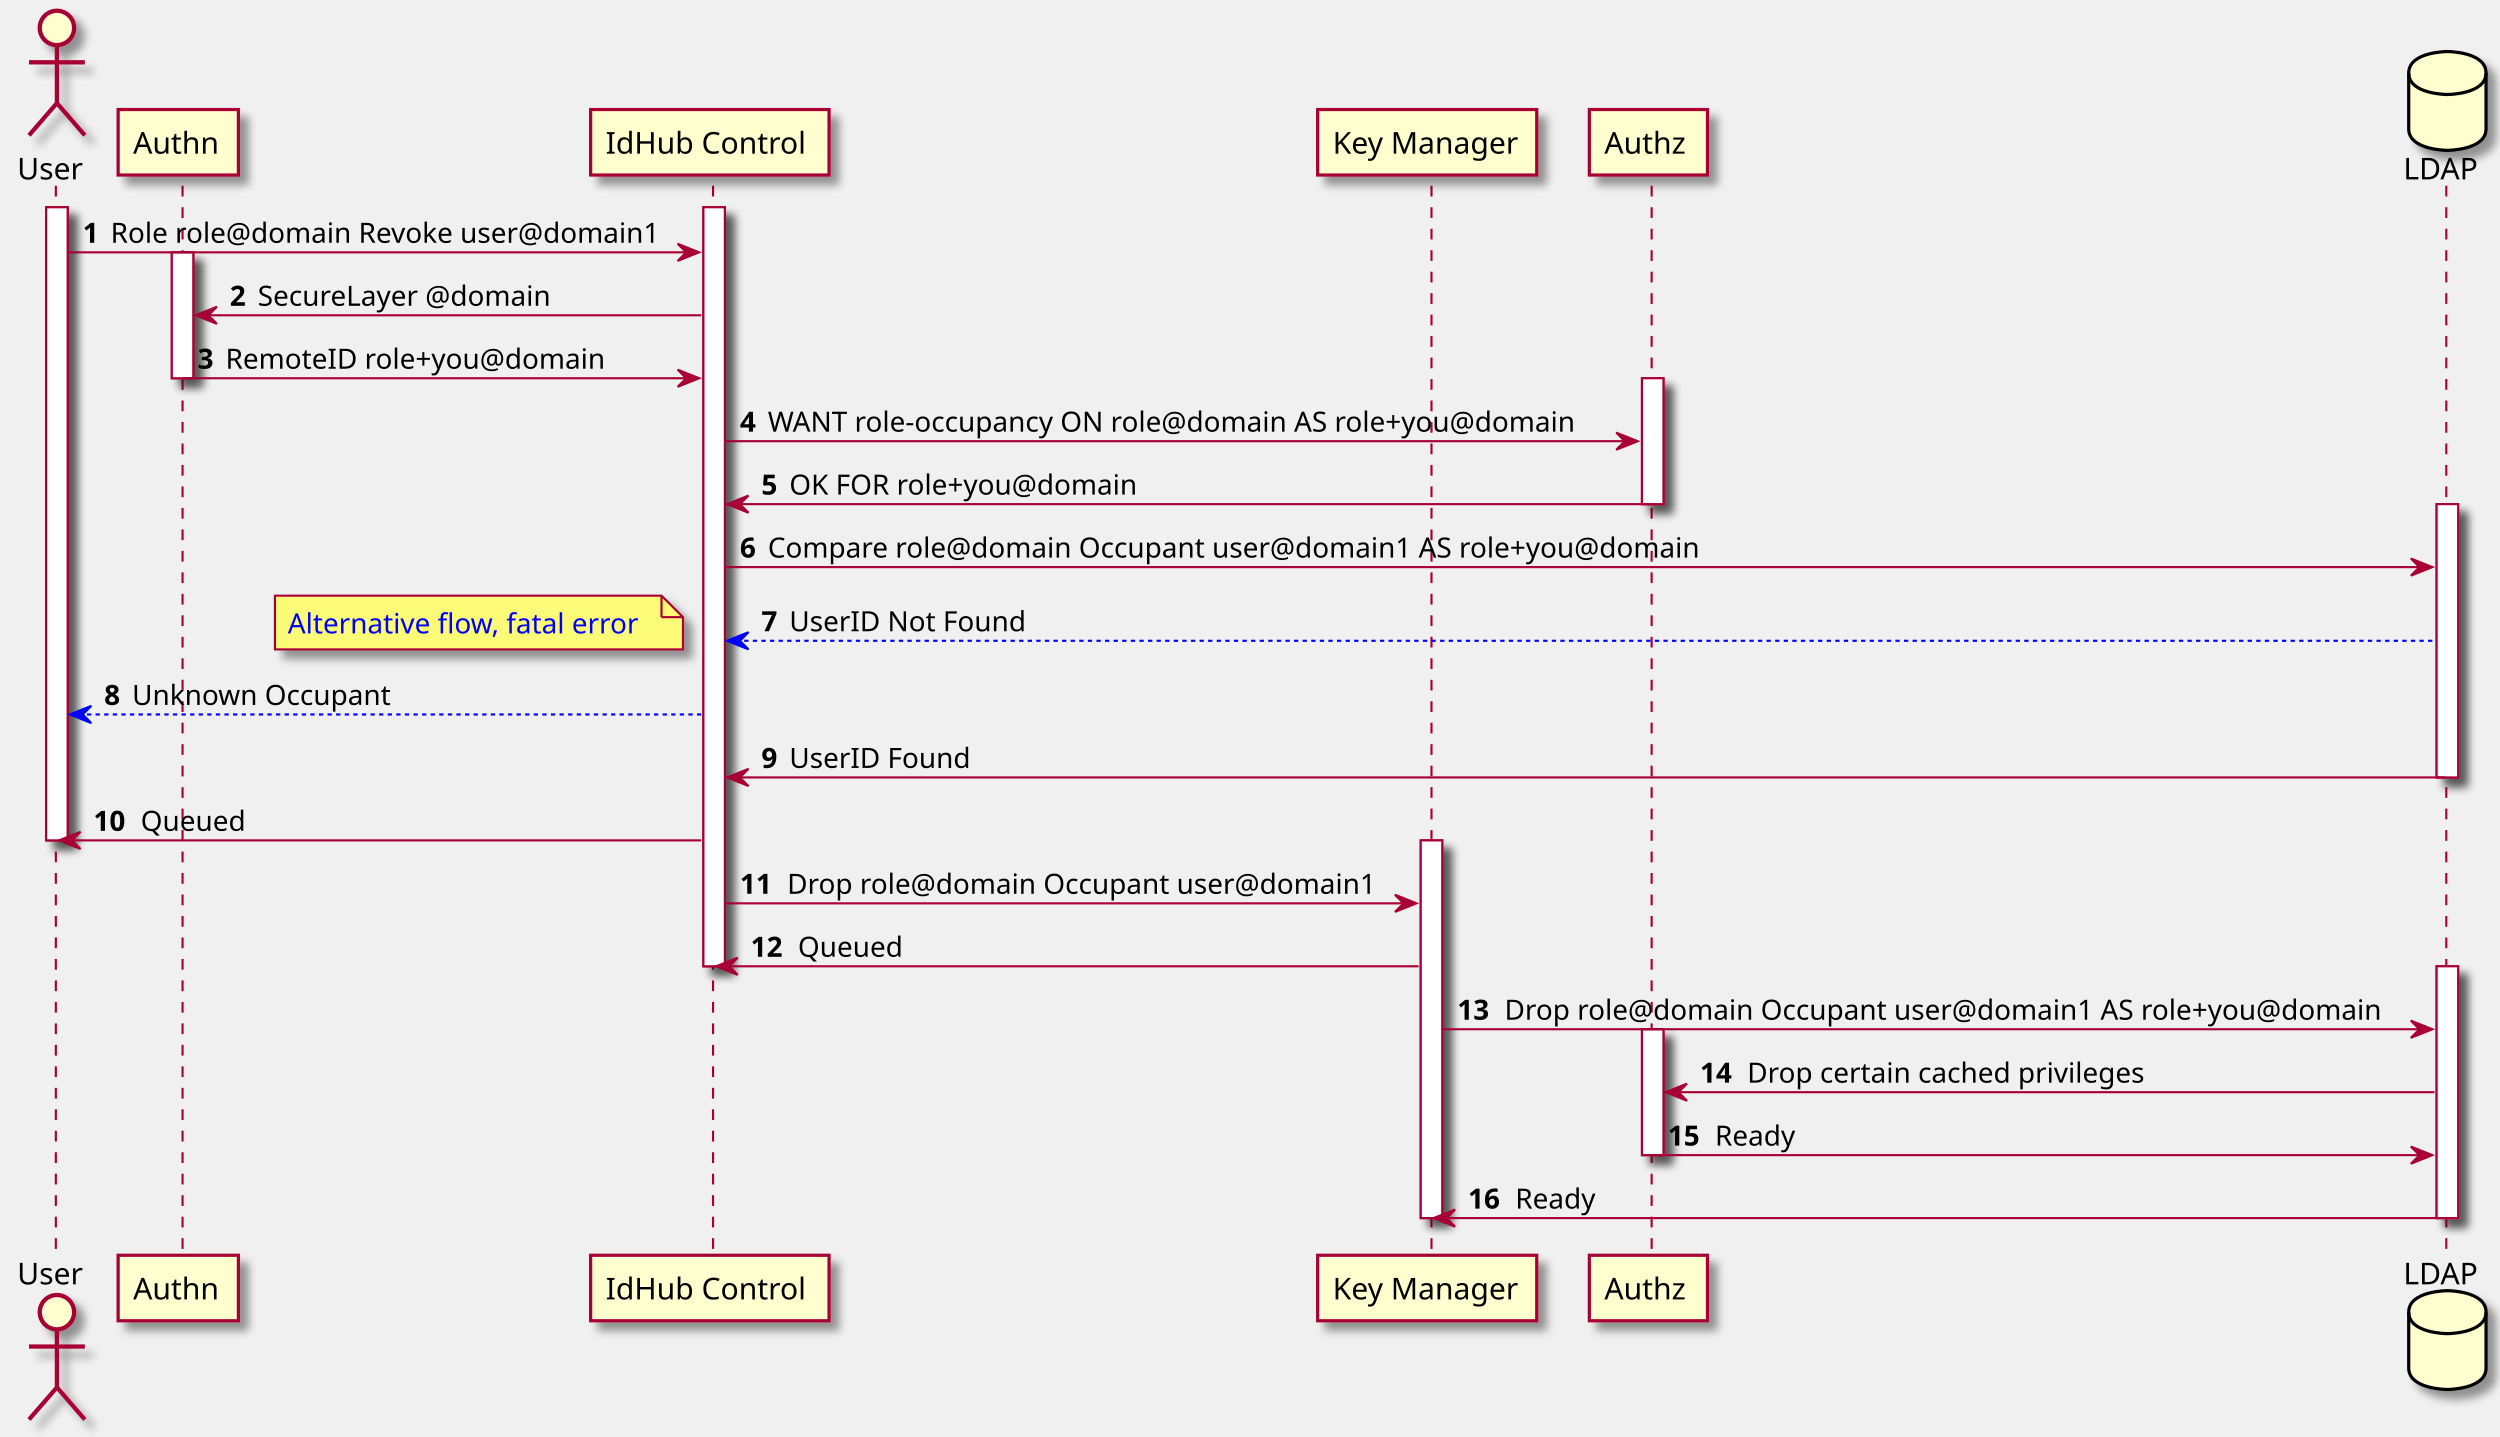
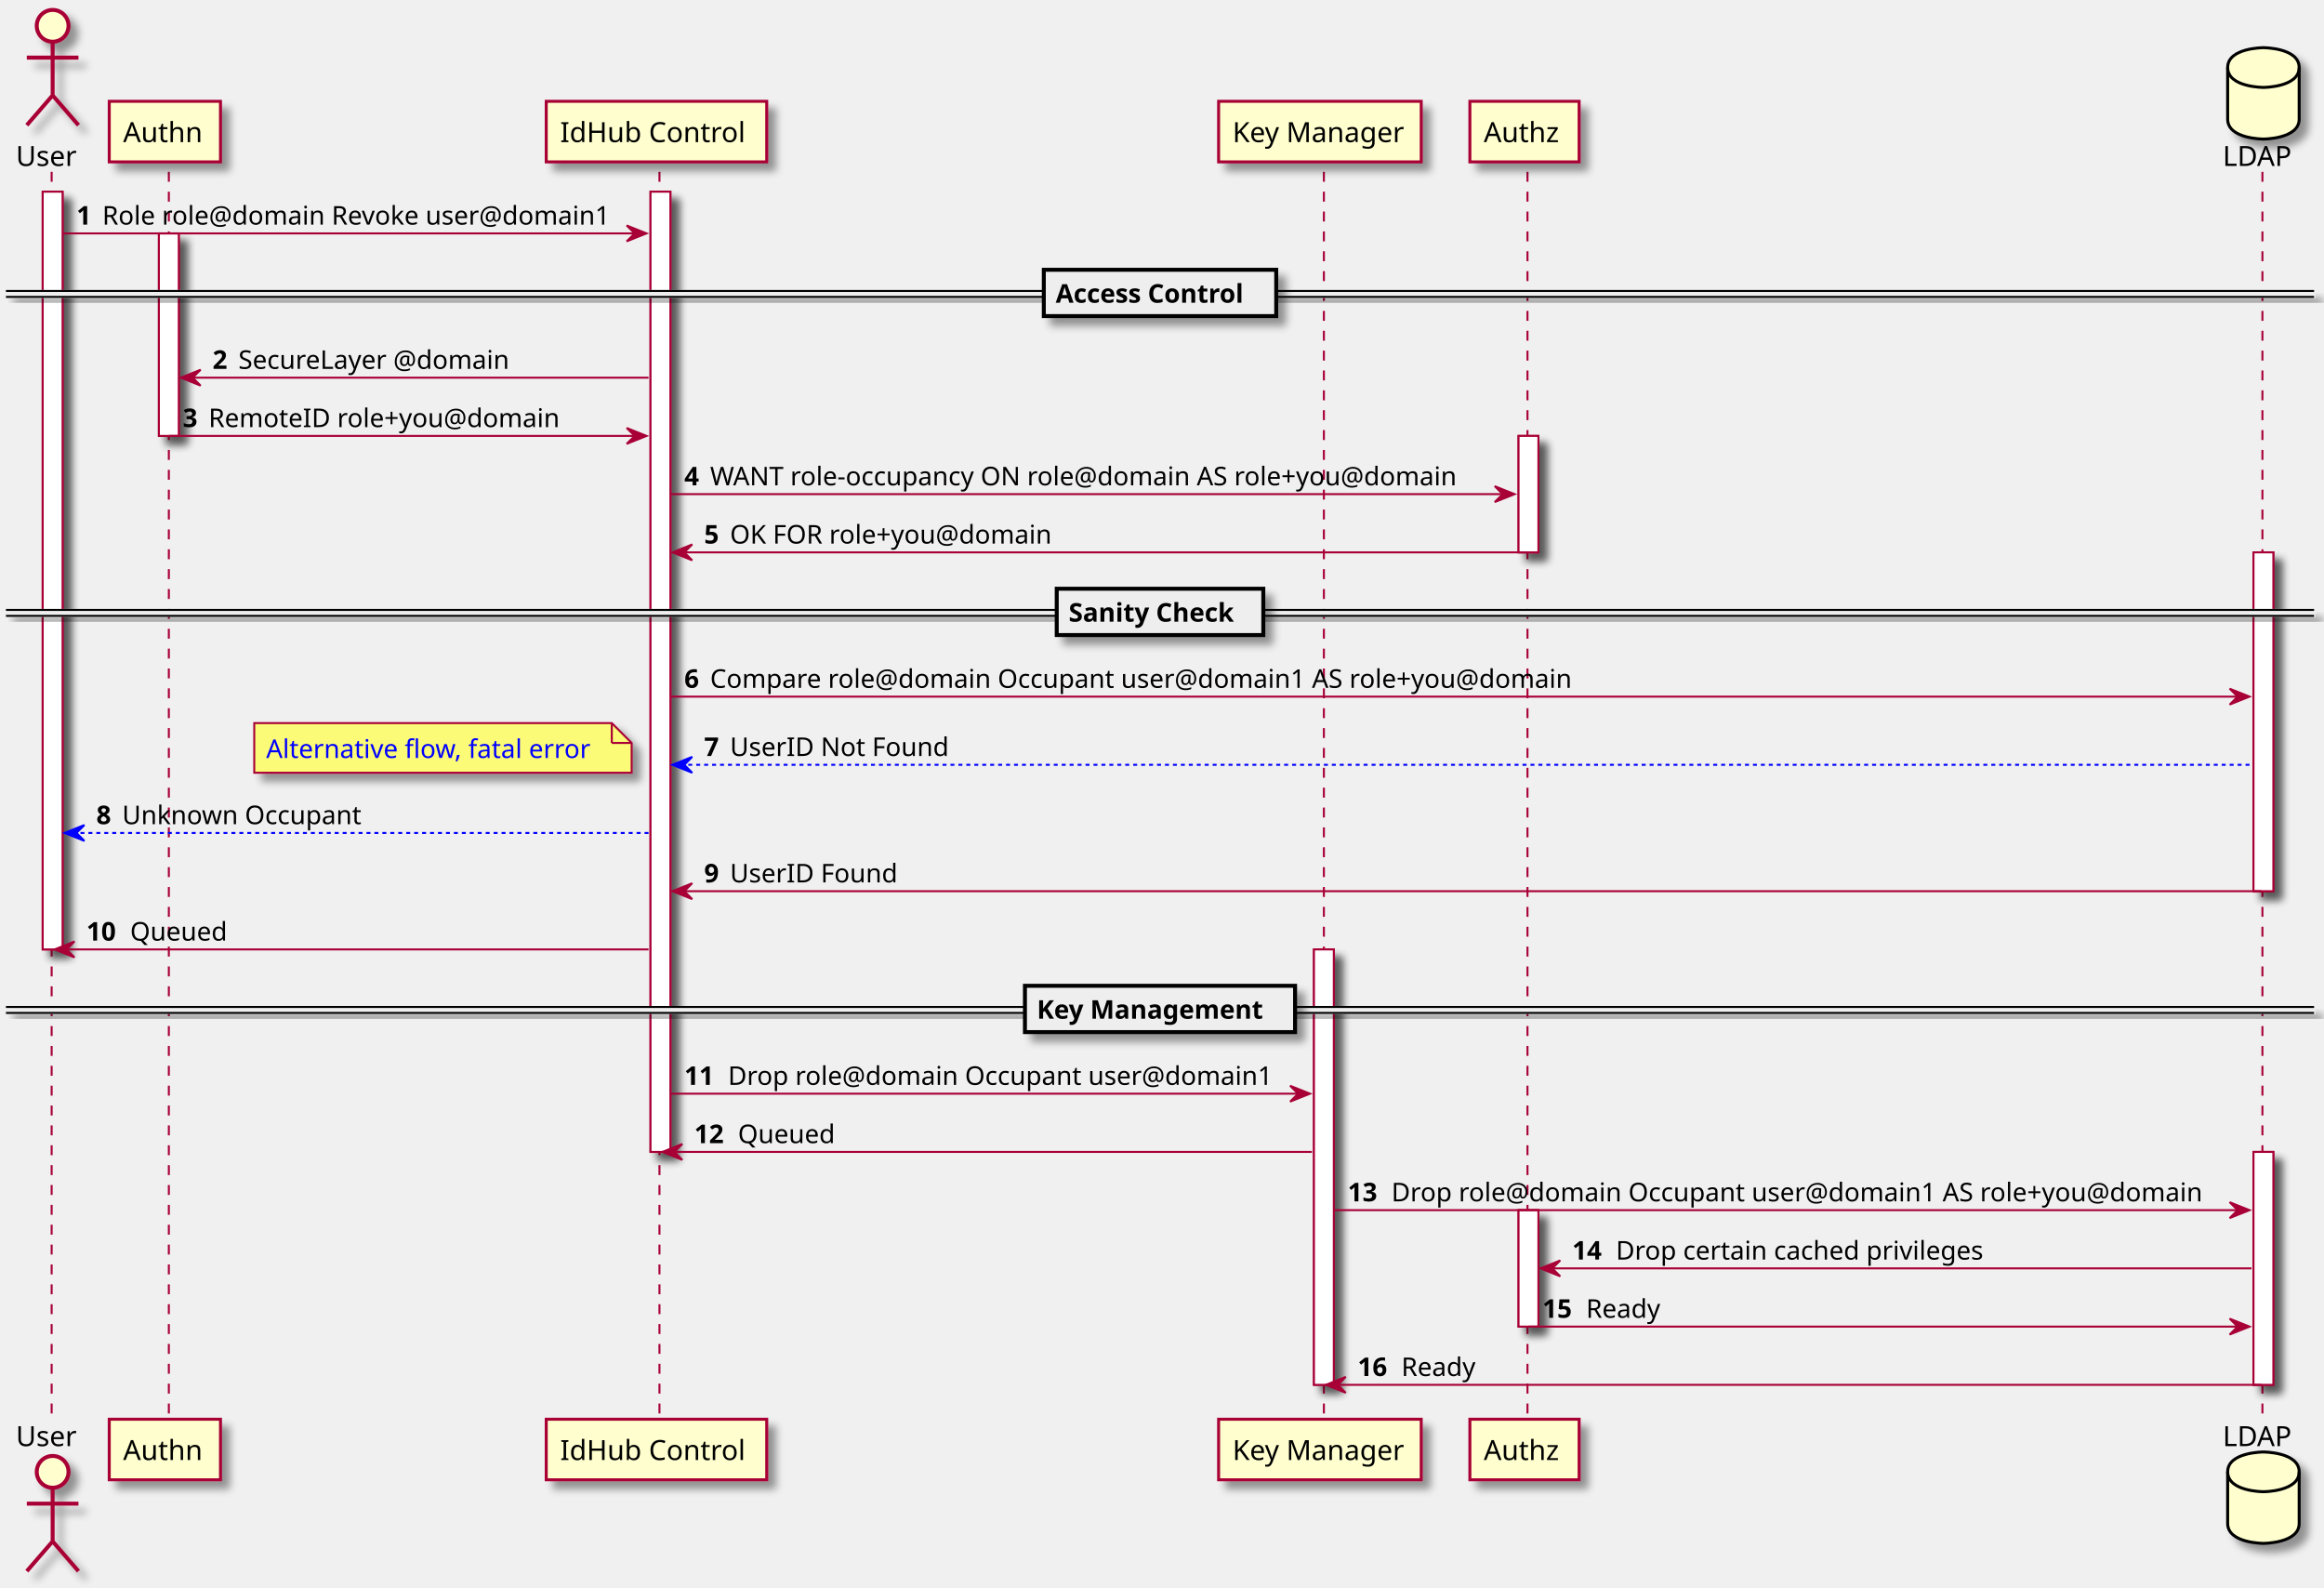
- <svg xmlns="http://www.w3.org/2000/svg" contentScriptType="application/ecmascript" contentStyleType="text/css" height="669px" preserveAspectRatio="none" style="width:1164px;height:669px;" version="1.1" viewBox="0 0 1164 669" width="1164px" zoomAndPan="magnify">
+ <svg xmlns="http://www.w3.org/2000/svg" contentScriptType="application/ecmascript" contentStyleType="text/css" height="799px" preserveAspectRatio="none" style="width:1170px;height:799px;" version="1.1" viewBox="0 0 1170 799" width="1170px" zoomAndPan="magnify">
  <defs>
-     <filter height="300%" id="f2dtdss" width="300%" x="-1" y="-1">
+     <filter height="300%" id="fuh5gn6" width="300%" x="-1" y="-1">
      <feGaussianBlur result="blurOut" stdDeviation="2.0" />
      <feColorMatrix in="blurOut" result="blurOut2" type="matrix" values="0 0 0 0 0 0 0 0 0 0 0 0 0 0 0 0 0 0 .4 0" />
      <feOffset dx="4.0" dy="4.0" in="blurOut2" result="blurOut3" />
      <feBlend in="SourceGraphic" in2="blurOut3" mode="normal" />
    </filter>
  </defs>
  <g>
-     <rect fill="#FFFFFF" filter="url(#f2dtdss)" height="294.795" style="stroke: #A80036; stroke-width: 1.0;" width="10" x="21.5" y="96.488" />
-     <rect fill="#FFFFFF" filter="url(#f2dtdss)" height="58.621" style="stroke: #A80036; stroke-width: 1.0;" width="10" x="80" y="117.488" />
-     <rect fill="#FFFFFF" filter="url(#f2dtdss)" height="353.416" style="stroke: #A80036; stroke-width: 1.0;" width="10" x="327.5" y="96.488" />
-     <rect fill="#FFFFFF" filter="url(#f2dtdss)" height="175.863" style="stroke: #A80036; stroke-width: 1.0;" width="10" x="661.5" y="391.283" />
-     <rect fill="#FFFFFF" filter="url(#f2dtdss)" height="58.621" style="stroke: #A80036; stroke-width: 1.0;" width="10" x="764.5" y="176.109" />
-     <rect fill="#FFFFFF" filter="url(#f2dtdss)" height="58.621" style="stroke: #A80036; stroke-width: 1.0;" width="10" x="764.5" y="479.215" />
-     <rect fill="#FFFFFF" filter="url(#f2dtdss)" height="127.242" style="stroke: #A80036; stroke-width: 1.0;" width="10" x="1134.5" y="234.731" />
-     <rect fill="#FFFFFF" filter="url(#f2dtdss)" height="117.242" style="stroke: #A80036; stroke-width: 1.0;" width="10" x="1134.5" y="449.904" />
-     <line style="stroke: #A80036; stroke-width: 1.0; stroke-dasharray: 5.0,5.0;" x1="26" x2="26" y1="86.488" y2="585.457" />
-     <line style="stroke: #A80036; stroke-width: 1.0; stroke-dasharray: 5.0,5.0;" x1="85" x2="85" y1="86.488" y2="585.457" />
-     <line style="stroke: #A80036; stroke-width: 1.0; stroke-dasharray: 5.0,5.0;" x1="332" x2="332" y1="86.488" y2="585.457" />
-     <line style="stroke: #A80036; stroke-width: 1.0; stroke-dasharray: 5.0,5.0;" x1="666.5" x2="666.5" y1="86.488" y2="585.457" />
-     <line style="stroke: #A80036; stroke-width: 1.0; stroke-dasharray: 5.0,5.0;" x1="769" x2="769" y1="86.488" y2="585.457" />
-     <line style="stroke: #A80036; stroke-width: 1.0; stroke-dasharray: 5.0,5.0;" x1="1139" x2="1139" y1="86.488" y2="585.457" />
+     <rect fill="#FFFFFF" filter="url(#fuh5gn6)" height="381.416" style="stroke: #A80036; stroke-width: 1.0;" width="10" x="21.5" y="96.488" />
+     <rect fill="#FFFFFF" filter="url(#fuh5gn6)" height="101.932" style="stroke: #A80036; stroke-width: 1.0;" width="10" x="80" y="117.488" />
+     <rect fill="#FFFFFF" filter="url(#fuh5gn6)" height="483.348" style="stroke: #A80036; stroke-width: 1.0;" width="10" x="327.5" y="96.488" />
+     <rect fill="#FFFFFF" filter="url(#fuh5gn6)" height="219.174" style="stroke: #A80036; stroke-width: 1.0;" width="10" x="661.5" y="477.904" />
+     <rect fill="#FFFFFF" filter="url(#fuh5gn6)" height="58.621" style="stroke: #A80036; stroke-width: 1.0;" width="10" x="764.5" y="219.42" />
+     <rect fill="#FFFFFF" filter="url(#fuh5gn6)" height="58.621" style="stroke: #A80036; stroke-width: 1.0;" width="10" x="764.5" y="609.146" />
+     <rect fill="#FFFFFF" filter="url(#fuh5gn6)" height="170.553" style="stroke: #A80036; stroke-width: 1.0;" width="10" x="1134.5" y="278.041" />
+     <rect fill="#FFFFFF" filter="url(#fuh5gn6)" height="117.242" style="stroke: #A80036; stroke-width: 1.0;" width="10" x="1134.5" y="579.836" />
+     <line style="stroke: #A80036; stroke-width: 1.0; stroke-dasharray: 5.0,5.0;" x1="26" x2="26" y1="86.488" y2="715.389" />
+     <line style="stroke: #A80036; stroke-width: 1.0; stroke-dasharray: 5.0,5.0;" x1="85" x2="85" y1="86.488" y2="715.389" />
+     <line style="stroke: #A80036; stroke-width: 1.0; stroke-dasharray: 5.0,5.0;" x1="332" x2="332" y1="86.488" y2="715.389" />
+     <line style="stroke: #A80036; stroke-width: 1.0; stroke-dasharray: 5.0,5.0;" x1="666.5" x2="666.5" y1="86.488" y2="715.389" />
+     <line style="stroke: #A80036; stroke-width: 1.0; stroke-dasharray: 5.0,5.0;" x1="769" x2="769" y1="86.488" y2="715.389" />
+     <line style="stroke: #A80036; stroke-width: 1.0; stroke-dasharray: 5.0,5.0;" x1="1139" x2="1139" y1="86.488" y2="715.389" />
    <text fill="#000000" font-family="sans-serif" font-size="14" lengthAdjust="spacingAndGlyphs" textLength="31" x="8" y="83.535">User</text>
-     <ellipse cx="26.5" cy="13" fill="#FEFECE" filter="url(#f2dtdss)" rx="8" ry="8" style="stroke: #A80036; stroke-width: 2.0;" />
-     <path d="M26.5,21 L26.5,48 M13.5,29 L39.5,29 M26.5,48 L13.5,63 M26.5,48 L39.5,63 " fill="#FEFECE" filter="url(#f2dtdss)" style="stroke: #A80036; stroke-width: 2.0;" />
-     <text fill="#000000" font-family="sans-serif" font-size="14" lengthAdjust="spacingAndGlyphs" textLength="31" x="8" y="597.992">User</text>
-     <ellipse cx="26.5" cy="610.945" fill="#FEFECE" filter="url(#f2dtdss)" rx="8" ry="8" style="stroke: #A80036; stroke-width: 2.0;" />
-     <path d="M26.5,618.945 L26.5,645.945 M13.5,626.945 L39.5,626.945 M26.5,645.945 L13.5,660.945 M26.5,645.945 L39.5,660.945 " fill="#FEFECE" filter="url(#f2dtdss)" style="stroke: #A80036; stroke-width: 2.0;" />
-     <rect fill="#FEFECE" filter="url(#f2dtdss)" height="30.488" style="stroke: #A80036; stroke-width: 1.5;" width="56" x="55" y="51" />
+     <ellipse cx="26.5" cy="13" fill="#FEFECE" filter="url(#fuh5gn6)" rx="8" ry="8" style="stroke: #A80036; stroke-width: 2.0;" />
+     <path d="M26.5,21 L26.5,48 M13.5,29 L39.5,29 M26.5,48 L13.5,63 M26.5,48 L39.5,63 " fill="#FEFECE" filter="url(#fuh5gn6)" style="stroke: #A80036; stroke-width: 2.0;" />
+     <text fill="#000000" font-family="sans-serif" font-size="14" lengthAdjust="spacingAndGlyphs" textLength="31" x="8" y="727.924">User</text>
+     <ellipse cx="26.5" cy="740.877" fill="#FEFECE" filter="url(#fuh5gn6)" rx="8" ry="8" style="stroke: #A80036; stroke-width: 2.0;" />
+     <path d="M26.5,748.877 L26.5,775.877 M13.5,756.877 L39.5,756.877 M26.5,775.877 L13.5,790.877 M26.5,775.877 L39.5,790.877 " fill="#FEFECE" filter="url(#fuh5gn6)" style="stroke: #A80036; stroke-width: 2.0;" />
+     <rect fill="#FEFECE" filter="url(#fuh5gn6)" height="30.488" style="stroke: #A80036; stroke-width: 1.5;" width="56" x="55" y="51" />
    <text fill="#000000" font-family="sans-serif" font-size="14" lengthAdjust="spacingAndGlyphs" textLength="42" x="62" y="71.535">Authn</text>
-     <rect fill="#FEFECE" filter="url(#f2dtdss)" height="30.488" style="stroke: #A80036; stroke-width: 1.5;" width="56" x="55" y="584.457" />
-     <text fill="#000000" font-family="sans-serif" font-size="14" lengthAdjust="spacingAndGlyphs" textLength="42" x="62" y="604.992">Authn</text>
-     <rect fill="#FEFECE" filter="url(#f2dtdss)" height="30.488" style="stroke: #A80036; stroke-width: 1.5;" width="111" x="275" y="51" />
+     <rect fill="#FEFECE" filter="url(#fuh5gn6)" height="30.488" style="stroke: #A80036; stroke-width: 1.5;" width="56" x="55" y="714.389" />
+     <text fill="#000000" font-family="sans-serif" font-size="14" lengthAdjust="spacingAndGlyphs" textLength="42" x="62" y="734.924">Authn</text>
+     <rect fill="#FEFECE" filter="url(#fuh5gn6)" height="30.488" style="stroke: #A80036; stroke-width: 1.5;" width="111" x="275" y="51" />
    <text fill="#000000" font-family="sans-serif" font-size="14" lengthAdjust="spacingAndGlyphs" textLength="97" x="282" y="71.535">IdHub Control</text>
-     <rect fill="#FEFECE" filter="url(#f2dtdss)" height="30.488" style="stroke: #A80036; stroke-width: 1.5;" width="111" x="275" y="584.457" />
-     <text fill="#000000" font-family="sans-serif" font-size="14" lengthAdjust="spacingAndGlyphs" textLength="97" x="282" y="604.992">IdHub Control</text>
-     <rect fill="#FEFECE" filter="url(#f2dtdss)" height="30.488" style="stroke: #A80036; stroke-width: 1.5;" width="102" x="613.5" y="51" />
+     <rect fill="#FEFECE" filter="url(#fuh5gn6)" height="30.488" style="stroke: #A80036; stroke-width: 1.5;" width="111" x="275" y="714.389" />
+     <text fill="#000000" font-family="sans-serif" font-size="14" lengthAdjust="spacingAndGlyphs" textLength="97" x="282" y="734.924">IdHub Control</text>
+     <rect fill="#FEFECE" filter="url(#fuh5gn6)" height="30.488" style="stroke: #A80036; stroke-width: 1.5;" width="102" x="613.5" y="51" />
    <text fill="#000000" font-family="sans-serif" font-size="14" lengthAdjust="spacingAndGlyphs" textLength="88" x="620.5" y="71.535">Key Manager</text>
-     <rect fill="#FEFECE" filter="url(#f2dtdss)" height="30.488" style="stroke: #A80036; stroke-width: 1.5;" width="102" x="613.5" y="584.457" />
-     <text fill="#000000" font-family="sans-serif" font-size="14" lengthAdjust="spacingAndGlyphs" textLength="88" x="620.5" y="604.992">Key Manager</text>
-     <rect fill="#FEFECE" filter="url(#f2dtdss)" height="30.488" style="stroke: #A80036; stroke-width: 1.5;" width="55" x="740" y="51" />
+     <rect fill="#FEFECE" filter="url(#fuh5gn6)" height="30.488" style="stroke: #A80036; stroke-width: 1.5;" width="102" x="613.5" y="714.389" />
+     <text fill="#000000" font-family="sans-serif" font-size="14" lengthAdjust="spacingAndGlyphs" textLength="88" x="620.5" y="734.924">Key Manager</text>
+     <rect fill="#FEFECE" filter="url(#fuh5gn6)" height="30.488" style="stroke: #A80036; stroke-width: 1.5;" width="55" x="740" y="51" />
    <text fill="#000000" font-family="sans-serif" font-size="14" lengthAdjust="spacingAndGlyphs" textLength="41" x="747" y="71.535">Authz</text>
-     <rect fill="#FEFECE" filter="url(#f2dtdss)" height="30.488" style="stroke: #A80036; stroke-width: 1.5;" width="55" x="740" y="584.457" />
-     <text fill="#000000" font-family="sans-serif" font-size="14" lengthAdjust="spacingAndGlyphs" textLength="41" x="747" y="604.992">Authz</text>
+     <rect fill="#FEFECE" filter="url(#fuh5gn6)" height="30.488" style="stroke: #A80036; stroke-width: 1.5;" width="55" x="740" y="714.389" />
+     <text fill="#000000" font-family="sans-serif" font-size="14" lengthAdjust="spacingAndGlyphs" textLength="41" x="747" y="734.924">Authz</text>
    <text fill="#000000" font-family="sans-serif" font-size="14" lengthAdjust="spacingAndGlyphs" textLength="35" x="1119" y="83.535">LDAP</text>
-     <path d="M1121.5,34 C1121.5,24 1139.5,24 1139.5,24 C1139.5,24 1157.5,24 1157.5,34 L1157.5,60 C1157.5,70 1139.5,70 1139.5,70 C1139.5,70 1121.5,70 1121.5,60 L1121.5,34 " fill="#FEFECE" filter="url(#f2dtdss)" style="stroke: #000000; stroke-width: 1.5;" />
+     <path d="M1121.5,34 C1121.5,24 1139.5,24 1139.5,24 C1139.5,24 1157.5,24 1157.5,34 L1157.5,60 C1157.5,70 1139.5,70 1139.5,70 C1139.5,70 1121.5,70 1121.5,60 L1121.5,34 " fill="#FEFECE" filter="url(#fuh5gn6)" style="stroke: #000000; stroke-width: 1.5;" />
    <path d="M1121.5,34 C1121.5,44 1139.5,44 1139.5,44 C1139.5,44 1157.5,44 1157.5,34 " fill="none" style="stroke: #000000; stroke-width: 1.5;" />
-     <text fill="#000000" font-family="sans-serif" font-size="14" lengthAdjust="spacingAndGlyphs" textLength="35" x="1119" y="597.992">LDAP</text>
-     <path d="M1121.5,610.945 C1121.5,600.945 1139.5,600.945 1139.5,600.945 C1139.5,600.945 1157.5,600.945 1157.5,610.945 L1157.5,636.945 C1157.5,646.945 1139.5,646.945 1139.5,646.945 C1139.5,646.945 1121.5,646.945 1121.5,636.945 L1121.5,610.945 " fill="#FEFECE" filter="url(#f2dtdss)" style="stroke: #000000; stroke-width: 1.5;" />
-     <path d="M1121.5,610.945 C1121.5,620.945 1139.5,620.945 1139.5,620.945 C1139.5,620.945 1157.5,620.945 1157.5,610.945 " fill="none" style="stroke: #000000; stroke-width: 1.5;" />
-     <rect fill="#FFFFFF" filter="url(#f2dtdss)" height="294.795" style="stroke: #A80036; stroke-width: 1.0;" width="10" x="21.5" y="96.488" />
-     <rect fill="#FFFFFF" filter="url(#f2dtdss)" height="58.621" style="stroke: #A80036; stroke-width: 1.0;" width="10" x="80" y="117.488" />
-     <rect fill="#FFFFFF" filter="url(#f2dtdss)" height="353.416" style="stroke: #A80036; stroke-width: 1.0;" width="10" x="327.5" y="96.488" />
-     <rect fill="#FFFFFF" filter="url(#f2dtdss)" height="175.863" style="stroke: #A80036; stroke-width: 1.0;" width="10" x="661.5" y="391.283" />
-     <rect fill="#FFFFFF" filter="url(#f2dtdss)" height="58.621" style="stroke: #A80036; stroke-width: 1.0;" width="10" x="764.5" y="176.109" />
-     <rect fill="#FFFFFF" filter="url(#f2dtdss)" height="58.621" style="stroke: #A80036; stroke-width: 1.0;" width="10" x="764.5" y="479.215" />
-     <rect fill="#FFFFFF" filter="url(#f2dtdss)" height="127.242" style="stroke: #A80036; stroke-width: 1.0;" width="10" x="1134.5" y="234.731" />
-     <rect fill="#FFFFFF" filter="url(#f2dtdss)" height="117.242" style="stroke: #A80036; stroke-width: 1.0;" width="10" x="1134.5" y="449.904" />
+     <text fill="#000000" font-family="sans-serif" font-size="14" lengthAdjust="spacingAndGlyphs" textLength="35" x="1119" y="727.924">LDAP</text>
+     <path d="M1121.5,740.877 C1121.5,730.877 1139.5,730.877 1139.5,730.877 C1139.5,730.877 1157.5,730.877 1157.5,740.877 L1157.5,766.877 C1157.5,776.877 1139.5,776.877 1139.5,776.877 C1139.5,776.877 1121.5,776.877 1121.5,766.877 L1121.5,740.877 " fill="#FEFECE" filter="url(#fuh5gn6)" style="stroke: #000000; stroke-width: 1.5;" />
+     <path d="M1121.5,740.877 C1121.5,750.877 1139.5,750.877 1139.5,750.877 C1139.5,750.877 1157.5,750.877 1157.5,740.877 " fill="none" style="stroke: #000000; stroke-width: 1.5;" />
+     <rect fill="#FFFFFF" filter="url(#fuh5gn6)" height="381.416" style="stroke: #A80036; stroke-width: 1.0;" width="10" x="21.5" y="96.488" />
+     <rect fill="#FFFFFF" filter="url(#fuh5gn6)" height="101.932" style="stroke: #A80036; stroke-width: 1.0;" width="10" x="80" y="117.488" />
+     <rect fill="#FFFFFF" filter="url(#fuh5gn6)" height="483.348" style="stroke: #A80036; stroke-width: 1.0;" width="10" x="327.5" y="96.488" />
+     <rect fill="#FFFFFF" filter="url(#fuh5gn6)" height="219.174" style="stroke: #A80036; stroke-width: 1.0;" width="10" x="661.5" y="477.904" />
+     <rect fill="#FFFFFF" filter="url(#fuh5gn6)" height="58.621" style="stroke: #A80036; stroke-width: 1.0;" width="10" x="764.5" y="219.42" />
+     <rect fill="#FFFFFF" filter="url(#fuh5gn6)" height="58.621" style="stroke: #A80036; stroke-width: 1.0;" width="10" x="764.5" y="609.146" />
+     <rect fill="#FFFFFF" filter="url(#fuh5gn6)" height="170.553" style="stroke: #A80036; stroke-width: 1.0;" width="10" x="1134.5" y="278.041" />
+     <rect fill="#FFFFFF" filter="url(#fuh5gn6)" height="117.242" style="stroke: #A80036; stroke-width: 1.0;" width="10" x="1134.5" y="579.836" />
    <polygon fill="#A80036" points="315.5,113.488,325.5,117.488,315.5,121.488,319.5,117.488" style="stroke: #A80036; stroke-width: 1.0;" />
    <line style="stroke: #A80036; stroke-width: 1.0;" x1="31.5" x2="321.5" y1="117.488" y2="117.488" />
    <text fill="#000000" font-family="sans-serif" font-size="13" font-weight="bold" lengthAdjust="spacingAndGlyphs" textLength="9" x="38.5" y="113.057">1</text>
    <text fill="#000000" font-family="sans-serif" font-size="13" lengthAdjust="spacingAndGlyphs" textLength="259" x="51.5" y="113.057">Role role@domain Revoke user@domain1</text>
-     <polygon fill="#A80036" points="101,142.799,91,146.799,101,150.799,97,146.799" style="stroke: #A80036; stroke-width: 1.0;" />
-     <line style="stroke: #A80036; stroke-width: 1.0;" x1="95" x2="326.5" y1="146.799" y2="146.799" />
-     <text fill="#000000" font-family="sans-serif" font-size="13" font-weight="bold" lengthAdjust="spacingAndGlyphs" textLength="9" x="107" y="142.367">2</text>
-     <text fill="#000000" font-family="sans-serif" font-size="13" lengthAdjust="spacingAndGlyphs" textLength="136" x="120" y="142.367">SecureLayer @domain</text>
-     <polygon fill="#A80036" points="315.5,172.109,325.5,176.109,315.5,180.109,319.5,176.109" style="stroke: #A80036; stroke-width: 1.0;" />
-     <line style="stroke: #A80036; stroke-width: 1.0;" x1="85" x2="321.5" y1="176.109" y2="176.109" />
-     <text fill="#000000" font-family="sans-serif" font-size="13" font-weight="bold" lengthAdjust="spacingAndGlyphs" textLength="9" x="92" y="171.678">3</text>
-     <text fill="#000000" font-family="sans-serif" font-size="13" lengthAdjust="spacingAndGlyphs" textLength="180" x="105" y="171.678">RemoteID role+you@domain</text>
-     <polygon fill="#A80036" points="752.5,201.42,762.5,205.42,752.5,209.42,756.5,205.42" style="stroke: #A80036; stroke-width: 1.0;" />
-     <line style="stroke: #A80036; stroke-width: 1.0;" x1="337.5" x2="758.5" y1="205.42" y2="205.42" />
-     <text fill="#000000" font-family="sans-serif" font-size="13" font-weight="bold" lengthAdjust="spacingAndGlyphs" textLength="9" x="344.5" y="200.988">4</text>
-     <text fill="#000000" font-family="sans-serif" font-size="13" lengthAdjust="spacingAndGlyphs" textLength="390" x="357.5" y="200.988">WANT role-occupancy ON role@domain AS role+you@domain</text>
-     <polygon fill="#A80036" points="348.5,230.731,338.5,234.731,348.5,238.731,344.5,234.731" style="stroke: #A80036; stroke-width: 1.0;" />
-     <line style="stroke: #A80036; stroke-width: 1.0;" x1="342.5" x2="768.5" y1="234.731" y2="234.731" />
-     <text fill="#000000" font-family="sans-serif" font-size="13" font-weight="bold" lengthAdjust="spacingAndGlyphs" textLength="9" x="354.5" y="230.299">5</text>
-     <text fill="#000000" font-family="sans-serif" font-size="13" lengthAdjust="spacingAndGlyphs" textLength="166" x="367.5" y="230.299">OK FOR role+you@domain</text>
-     <polygon fill="#A80036" points="1122.5,260.041,1132.5,264.041,1122.5,268.041,1126.5,264.041" style="stroke: #A80036; stroke-width: 1.0;" />
-     <line style="stroke: #A80036; stroke-width: 1.0;" x1="337.5" x2="1128.5" y1="264.041" y2="264.041" />
-     <text fill="#000000" font-family="sans-serif" font-size="13" font-weight="bold" lengthAdjust="spacingAndGlyphs" textLength="9" x="344.5" y="259.609">6</text>
-     <text fill="#000000" font-family="sans-serif" font-size="13" lengthAdjust="spacingAndGlyphs" textLength="442" x="357.5" y="259.609">Compare role@domain Occupant user@domain1 AS role+you@domain</text>
-     <polygon fill="#0000FF" points="348.5,294.352,338.5,298.352,348.5,302.352,344.5,298.352" style="stroke: #0000FF; stroke-width: 1.0;" />
-     <line style="stroke: #0000FF; stroke-width: 1.0; stroke-dasharray: 2.0,2.0;" x1="342.5" x2="1133.5" y1="298.352" y2="298.352" />
-     <text fill="#000000" font-family="sans-serif" font-size="13" font-weight="bold" lengthAdjust="spacingAndGlyphs" textLength="9" x="354.5" y="293.92">7</text>
-     <text fill="#000000" font-family="sans-serif" font-size="13" lengthAdjust="spacingAndGlyphs" textLength="112" x="367.5" y="293.92">UserID Not Found</text>
-     <polygon fill="#FBFB77" filter="url(#f2dtdss)" points="128,277.352,128,302.352,318,302.352,318,287.352,308,277.352,128,277.352" style="stroke: #A80036; stroke-width: 1.0;" />
-     <line style="stroke: #A80036; stroke-width: 1.0;" x1="308" x2="308" y1="277.352" y2="287.352" />
-     <line style="stroke: #A80036; stroke-width: 1.0;" x1="318" x2="308" y1="287.352" y2="287.352" />
-     <text fill="#0000FF" font-family="sans-serif" font-size="13" lengthAdjust="spacingAndGlyphs" textLength="169" x="134" y="294.92">Alternative flow, fatal error</text>
-     <polygon fill="#0000FF" points="42.5,328.662,32.5,332.662,42.5,336.662,38.5,332.662" style="stroke: #0000FF; stroke-width: 1.0;" />
-     <line style="stroke: #0000FF; stroke-width: 1.0; stroke-dasharray: 2.0,2.0;" x1="36.5" x2="326.5" y1="332.662" y2="332.662" />
-     <text fill="#000000" font-family="sans-serif" font-size="13" font-weight="bold" lengthAdjust="spacingAndGlyphs" textLength="9" x="48.5" y="328.231">8</text>
-     <text fill="#000000" font-family="sans-serif" font-size="13" lengthAdjust="spacingAndGlyphs" textLength="123" x="61.5" y="328.231">Unknown Occupant</text>
-     <polygon fill="#A80036" points="348.5,357.973,338.5,361.973,348.5,365.973,344.5,361.973" style="stroke: #A80036; stroke-width: 1.0;" />
-     <line style="stroke: #A80036; stroke-width: 1.0;" x1="342.5" x2="1138.5" y1="361.973" y2="361.973" />
-     <text fill="#000000" font-family="sans-serif" font-size="13" font-weight="bold" lengthAdjust="spacingAndGlyphs" textLength="9" x="354.5" y="357.541">9</text>
-     <text fill="#000000" font-family="sans-serif" font-size="13" lengthAdjust="spacingAndGlyphs" textLength="85" x="367.5" y="357.541">UserID Found</text>
-     <polygon fill="#A80036" points="37.5,387.283,27.5,391.283,37.5,395.283,33.5,391.283" style="stroke: #A80036; stroke-width: 1.0;" />
-     <line style="stroke: #A80036; stroke-width: 1.0;" x1="31.5" x2="326.5" y1="391.283" y2="391.283" />
-     <text fill="#000000" font-family="sans-serif" font-size="13" font-weight="bold" lengthAdjust="spacingAndGlyphs" textLength="18" x="43.5" y="386.852">10</text>
-     <text fill="#000000" font-family="sans-serif" font-size="13" lengthAdjust="spacingAndGlyphs" textLength="48" x="65.5" y="386.852">Queued</text>
-     <polygon fill="#A80036" points="649.5,416.594,659.5,420.594,649.5,424.594,653.5,420.594" style="stroke: #A80036; stroke-width: 1.0;" />
-     <line style="stroke: #A80036; stroke-width: 1.0;" x1="337.5" x2="655.5" y1="420.594" y2="420.594" />
-     <text fill="#000000" font-family="sans-serif" font-size="13" font-weight="bold" lengthAdjust="spacingAndGlyphs" textLength="18" x="344.5" y="416.162">11</text>
-     <text fill="#000000" font-family="sans-serif" font-size="13" lengthAdjust="spacingAndGlyphs" textLength="278" x="366.5" y="416.162">Drop role@domain Occupant user@domain1</text>
-     <polygon fill="#A80036" points="343.5,445.904,333.5,449.904,343.5,453.904,339.5,449.904" style="stroke: #A80036; stroke-width: 1.0;" />
-     <line style="stroke: #A80036; stroke-width: 1.0;" x1="337.5" x2="660.5" y1="449.904" y2="449.904" />
-     <text fill="#000000" font-family="sans-serif" font-size="13" font-weight="bold" lengthAdjust="spacingAndGlyphs" textLength="18" x="349.5" y="445.473">12</text>
-     <text fill="#000000" font-family="sans-serif" font-size="13" lengthAdjust="spacingAndGlyphs" textLength="48" x="371.5" y="445.473">Queued</text>
-     <polygon fill="#A80036" points="1122.5,475.215,1132.5,479.215,1122.5,483.215,1126.5,479.215" style="stroke: #A80036; stroke-width: 1.0;" />
-     <line style="stroke: #A80036; stroke-width: 1.0;" x1="671.5" x2="1128.5" y1="479.215" y2="479.215" />
-     <text fill="#000000" font-family="sans-serif" font-size="13" font-weight="bold" lengthAdjust="spacingAndGlyphs" textLength="18" x="678.5" y="474.783">13</text>
-     <text fill="#000000" font-family="sans-serif" font-size="13" lengthAdjust="spacingAndGlyphs" textLength="417" x="700.5" y="474.783">Drop role@domain Occupant user@domain1 AS role+you@domain</text>
-     <polygon fill="#A80036" points="785.5,504.525,775.5,508.525,785.5,512.525,781.5,508.525" style="stroke: #A80036; stroke-width: 1.0;" />
-     <line style="stroke: #A80036; stroke-width: 1.0;" x1="779.5" x2="1133.5" y1="508.525" y2="508.525" />
-     <text fill="#000000" font-family="sans-serif" font-size="13" font-weight="bold" lengthAdjust="spacingAndGlyphs" textLength="18" x="791.5" y="504.094">14</text>
-     <text fill="#000000" font-family="sans-serif" font-size="13" lengthAdjust="spacingAndGlyphs" textLength="191" x="813.5" y="504.094">Drop certain cached privileges</text>
-     <polygon fill="#A80036" points="1122.5,533.836,1132.5,537.836,1122.5,541.836,1126.5,537.836" style="stroke: #A80036; stroke-width: 1.0;" />
-     <line style="stroke: #A80036; stroke-width: 1.0;" x1="769.5" x2="1128.5" y1="537.836" y2="537.836" />
-     <text fill="#000000" font-family="sans-serif" font-size="13" font-weight="bold" lengthAdjust="spacingAndGlyphs" textLength="18" x="776.5" y="533.404">15</text>
-     <text fill="#000000" font-family="sans-serif" font-size="13" lengthAdjust="spacingAndGlyphs" textLength="37" x="798.5" y="533.404">Ready</text>
-     <polygon fill="#A80036" points="677.5,563.146,667.5,567.146,677.5,571.146,673.5,567.146" style="stroke: #A80036; stroke-width: 1.0;" />
-     <line style="stroke: #A80036; stroke-width: 1.0;" x1="671.5" x2="1138.5" y1="567.146" y2="567.146" />
-     <text fill="#000000" font-family="sans-serif" font-size="13" font-weight="bold" lengthAdjust="spacingAndGlyphs" textLength="18" x="683.5" y="562.715">16</text>
-     <text fill="#000000" font-family="sans-serif" font-size="13" lengthAdjust="spacingAndGlyphs" textLength="37" x="705.5" y="562.715">Ready</text>
+     <rect fill="#EEEEEE" filter="url(#fuh5gn6)" height="3" style="stroke: #EEEEEE; stroke-width: 1.0;" width="1162" x="3" y="146.454" />
+     <line style="stroke: #000000; stroke-width: 1.0;" x1="3" x2="1165" y1="146.454" y2="146.454" />
+     <line style="stroke: #000000; stroke-width: 1.0;" x1="3" x2="1165" y1="149.454" y2="149.454" />
+     <rect fill="#EEEEEE" filter="url(#fuh5gn6)" height="23.311" style="stroke: #000000; stroke-width: 2.0;" width="117" x="525.5" y="135.799" />
+     <text fill="#000000" font-family="sans-serif" font-size="13" font-weight="bold" lengthAdjust="spacingAndGlyphs" textLength="99" x="531.5" y="152.367">Access Control</text>
+     <polygon fill="#A80036" points="101,186.109,91,190.109,101,194.109,97,190.109" style="stroke: #A80036; stroke-width: 1.0;" />
+     <line style="stroke: #A80036; stroke-width: 1.0;" x1="95" x2="326.5" y1="190.109" y2="190.109" />
+     <text fill="#000000" font-family="sans-serif" font-size="13" font-weight="bold" lengthAdjust="spacingAndGlyphs" textLength="9" x="107" y="185.678">2</text>
+     <text fill="#000000" font-family="sans-serif" font-size="13" lengthAdjust="spacingAndGlyphs" textLength="136" x="120" y="185.678">SecureLayer @domain</text>
+     <polygon fill="#A80036" points="315.5,215.42,325.5,219.42,315.5,223.42,319.5,219.42" style="stroke: #A80036; stroke-width: 1.0;" />
+     <line style="stroke: #A80036; stroke-width: 1.0;" x1="85" x2="321.5" y1="219.42" y2="219.42" />
+     <text fill="#000000" font-family="sans-serif" font-size="13" font-weight="bold" lengthAdjust="spacingAndGlyphs" textLength="9" x="92" y="214.988">3</text>
+     <text fill="#000000" font-family="sans-serif" font-size="13" lengthAdjust="spacingAndGlyphs" textLength="180" x="105" y="214.988">RemoteID role+you@domain</text>
+     <polygon fill="#A80036" points="752.5,244.731,762.5,248.731,752.5,252.731,756.5,248.731" style="stroke: #A80036; stroke-width: 1.0;" />
+     <line style="stroke: #A80036; stroke-width: 1.0;" x1="337.5" x2="758.5" y1="248.731" y2="248.731" />
+     <text fill="#000000" font-family="sans-serif" font-size="13" font-weight="bold" lengthAdjust="spacingAndGlyphs" textLength="9" x="344.5" y="244.299">4</text>
+     <text fill="#000000" font-family="sans-serif" font-size="13" lengthAdjust="spacingAndGlyphs" textLength="390" x="357.5" y="244.299">WANT role-occupancy ON role@domain AS role+you@domain</text>
+     <polygon fill="#A80036" points="348.5,274.041,338.5,278.041,348.5,282.041,344.5,278.041" style="stroke: #A80036; stroke-width: 1.0;" />
+     <line style="stroke: #A80036; stroke-width: 1.0;" x1="342.5" x2="768.5" y1="278.041" y2="278.041" />
+     <text fill="#000000" font-family="sans-serif" font-size="13" font-weight="bold" lengthAdjust="spacingAndGlyphs" textLength="9" x="354.5" y="273.609">5</text>
+     <text fill="#000000" font-family="sans-serif" font-size="13" lengthAdjust="spacingAndGlyphs" textLength="166" x="367.5" y="273.609">OK FOR role+you@domain</text>
+     <rect fill="#EEEEEE" filter="url(#fuh5gn6)" height="3" style="stroke: #EEEEEE; stroke-width: 1.0;" width="1162" x="3" y="307.007" />
+     <line style="stroke: #000000; stroke-width: 1.0;" x1="3" x2="1165" y1="307.007" y2="307.007" />
+     <line style="stroke: #000000; stroke-width: 1.0;" x1="3" x2="1165" y1="310.007" y2="310.007" />
+     <rect fill="#EEEEEE" filter="url(#fuh5gn6)" height="23.311" style="stroke: #000000; stroke-width: 2.0;" width="104" x="532" y="296.352" />
+     <text fill="#000000" font-family="sans-serif" font-size="13" font-weight="bold" lengthAdjust="spacingAndGlyphs" textLength="86" x="538" y="312.92">Sanity Check</text>
+     <polygon fill="#A80036" points="1122.5,346.662,1132.5,350.662,1122.5,354.662,1126.5,350.662" style="stroke: #A80036; stroke-width: 1.0;" />
+     <line style="stroke: #A80036; stroke-width: 1.0;" x1="337.5" x2="1128.5" y1="350.662" y2="350.662" />
+     <text fill="#000000" font-family="sans-serif" font-size="13" font-weight="bold" lengthAdjust="spacingAndGlyphs" textLength="9" x="344.5" y="346.231">6</text>
+     <text fill="#000000" font-family="sans-serif" font-size="13" lengthAdjust="spacingAndGlyphs" textLength="442" x="357.5" y="346.231">Compare role@domain Occupant user@domain1 AS role+you@domain</text>
+     <polygon fill="#0000FF" points="348.5,380.973,338.5,384.973,348.5,388.973,344.5,384.973" style="stroke: #0000FF; stroke-width: 1.0;" />
+     <line style="stroke: #0000FF; stroke-width: 1.0; stroke-dasharray: 2.0,2.0;" x1="342.5" x2="1133.5" y1="384.973" y2="384.973" />
+     <text fill="#000000" font-family="sans-serif" font-size="13" font-weight="bold" lengthAdjust="spacingAndGlyphs" textLength="9" x="354.5" y="380.541">7</text>
+     <text fill="#000000" font-family="sans-serif" font-size="13" lengthAdjust="spacingAndGlyphs" textLength="112" x="367.5" y="380.541">UserID Not Found</text>
+     <polygon fill="#FBFB77" filter="url(#fuh5gn6)" points="128,363.973,128,388.973,318,388.973,318,373.973,308,363.973,128,363.973" style="stroke: #A80036; stroke-width: 1.0;" />
+     <line style="stroke: #A80036; stroke-width: 1.0;" x1="308" x2="308" y1="363.973" y2="373.973" />
+     <line style="stroke: #A80036; stroke-width: 1.0;" x1="318" x2="308" y1="373.973" y2="373.973" />
+     <text fill="#0000FF" font-family="sans-serif" font-size="13" lengthAdjust="spacingAndGlyphs" textLength="169" x="134" y="381.541">Alternative flow, fatal error</text>
+     <polygon fill="#0000FF" points="42.5,415.283,32.5,419.283,42.5,423.283,38.5,419.283" style="stroke: #0000FF; stroke-width: 1.0;" />
+     <line style="stroke: #0000FF; stroke-width: 1.0; stroke-dasharray: 2.0,2.0;" x1="36.5" x2="326.5" y1="419.283" y2="419.283" />
+     <text fill="#000000" font-family="sans-serif" font-size="13" font-weight="bold" lengthAdjust="spacingAndGlyphs" textLength="9" x="48.5" y="414.852">8</text>
+     <text fill="#000000" font-family="sans-serif" font-size="13" lengthAdjust="spacingAndGlyphs" textLength="123" x="61.5" y="414.852">Unknown Occupant</text>
+     <polygon fill="#A80036" points="348.5,444.594,338.5,448.594,348.5,452.594,344.5,448.594" style="stroke: #A80036; stroke-width: 1.0;" />
+     <line style="stroke: #A80036; stroke-width: 1.0;" x1="342.5" x2="1138.5" y1="448.594" y2="448.594" />
+     <text fill="#000000" font-family="sans-serif" font-size="13" font-weight="bold" lengthAdjust="spacingAndGlyphs" textLength="9" x="354.5" y="444.162">9</text>
+     <text fill="#000000" font-family="sans-serif" font-size="13" lengthAdjust="spacingAndGlyphs" textLength="85" x="367.5" y="444.162">UserID Found</text>
+     <polygon fill="#A80036" points="37.5,473.904,27.5,477.904,37.5,481.904,33.5,477.904" style="stroke: #A80036; stroke-width: 1.0;" />
+     <line style="stroke: #A80036; stroke-width: 1.0;" x1="31.5" x2="326.5" y1="477.904" y2="477.904" />
+     <text fill="#000000" font-family="sans-serif" font-size="13" font-weight="bold" lengthAdjust="spacingAndGlyphs" textLength="18" x="43.5" y="473.473">10</text>
+     <text fill="#000000" font-family="sans-serif" font-size="13" lengthAdjust="spacingAndGlyphs" textLength="48" x="65.5" y="473.473">Queued</text>
+     <rect fill="#EEEEEE" filter="url(#fuh5gn6)" height="3" style="stroke: #EEEEEE; stroke-width: 1.0;" width="1162" x="3" y="506.87" />
+     <line style="stroke: #000000; stroke-width: 1.0;" x1="3" x2="1165" y1="506.87" y2="506.87" />
+     <line style="stroke: #000000; stroke-width: 1.0;" x1="3" x2="1165" y1="509.87" y2="509.87" />
+     <rect fill="#EEEEEE" filter="url(#fuh5gn6)" height="23.311" style="stroke: #000000; stroke-width: 2.0;" width="136" x="516" y="496.215" />
+     <text fill="#000000" font-family="sans-serif" font-size="13" font-weight="bold" lengthAdjust="spacingAndGlyphs" textLength="118" x="522" y="512.783">Key Management</text>
+     <polygon fill="#A80036" points="649.5,546.525,659.5,550.525,649.5,554.525,653.5,550.525" style="stroke: #A80036; stroke-width: 1.0;" />
+     <line style="stroke: #A80036; stroke-width: 1.0;" x1="337.5" x2="655.5" y1="550.525" y2="550.525" />
+     <text fill="#000000" font-family="sans-serif" font-size="13" font-weight="bold" lengthAdjust="spacingAndGlyphs" textLength="18" x="344.5" y="546.094">11</text>
+     <text fill="#000000" font-family="sans-serif" font-size="13" lengthAdjust="spacingAndGlyphs" textLength="278" x="366.5" y="546.094">Drop role@domain Occupant user@domain1</text>
+     <polygon fill="#A80036" points="343.5,575.836,333.5,579.836,343.5,583.836,339.5,579.836" style="stroke: #A80036; stroke-width: 1.0;" />
+     <line style="stroke: #A80036; stroke-width: 1.0;" x1="337.5" x2="660.5" y1="579.836" y2="579.836" />
+     <text fill="#000000" font-family="sans-serif" font-size="13" font-weight="bold" lengthAdjust="spacingAndGlyphs" textLength="18" x="349.5" y="575.404">12</text>
+     <text fill="#000000" font-family="sans-serif" font-size="13" lengthAdjust="spacingAndGlyphs" textLength="48" x="371.5" y="575.404">Queued</text>
+     <polygon fill="#A80036" points="1122.5,605.146,1132.5,609.146,1122.5,613.146,1126.5,609.146" style="stroke: #A80036; stroke-width: 1.0;" />
+     <line style="stroke: #A80036; stroke-width: 1.0;" x1="671.5" x2="1128.5" y1="609.146" y2="609.146" />
+     <text fill="#000000" font-family="sans-serif" font-size="13" font-weight="bold" lengthAdjust="spacingAndGlyphs" textLength="18" x="678.5" y="604.715">13</text>
+     <text fill="#000000" font-family="sans-serif" font-size="13" lengthAdjust="spacingAndGlyphs" textLength="417" x="700.5" y="604.715">Drop role@domain Occupant user@domain1 AS role+you@domain</text>
+     <polygon fill="#A80036" points="785.5,634.457,775.5,638.457,785.5,642.457,781.5,638.457" style="stroke: #A80036; stroke-width: 1.0;" />
+     <line style="stroke: #A80036; stroke-width: 1.0;" x1="779.5" x2="1133.5" y1="638.457" y2="638.457" />
+     <text fill="#000000" font-family="sans-serif" font-size="13" font-weight="bold" lengthAdjust="spacingAndGlyphs" textLength="18" x="791.5" y="634.025">14</text>
+     <text fill="#000000" font-family="sans-serif" font-size="13" lengthAdjust="spacingAndGlyphs" textLength="191" x="813.5" y="634.025">Drop certain cached privileges</text>
+     <polygon fill="#A80036" points="1122.5,663.768,1132.5,667.768,1122.5,671.768,1126.5,667.768" style="stroke: #A80036; stroke-width: 1.0;" />
+     <line style="stroke: #A80036; stroke-width: 1.0;" x1="769.5" x2="1128.5" y1="667.768" y2="667.768" />
+     <text fill="#000000" font-family="sans-serif" font-size="13" font-weight="bold" lengthAdjust="spacingAndGlyphs" textLength="18" x="776.5" y="663.336">15</text>
+     <text fill="#000000" font-family="sans-serif" font-size="13" lengthAdjust="spacingAndGlyphs" textLength="37" x="798.5" y="663.336">Ready</text>
+     <polygon fill="#A80036" points="677.5,693.078,667.5,697.078,677.5,701.078,673.5,697.078" style="stroke: #A80036; stroke-width: 1.0;" />
+     <line style="stroke: #A80036; stroke-width: 1.0;" x1="671.5" x2="1138.5" y1="697.078" y2="697.078" />
+     <text fill="#000000" font-family="sans-serif" font-size="13" font-weight="bold" lengthAdjust="spacingAndGlyphs" textLength="18" x="683.5" y="692.646">16</text>
+     <text fill="#000000" font-family="sans-serif" font-size="13" lengthAdjust="spacingAndGlyphs" textLength="37" x="705.5" y="692.646">Ready</text>
  </g>
</svg>
